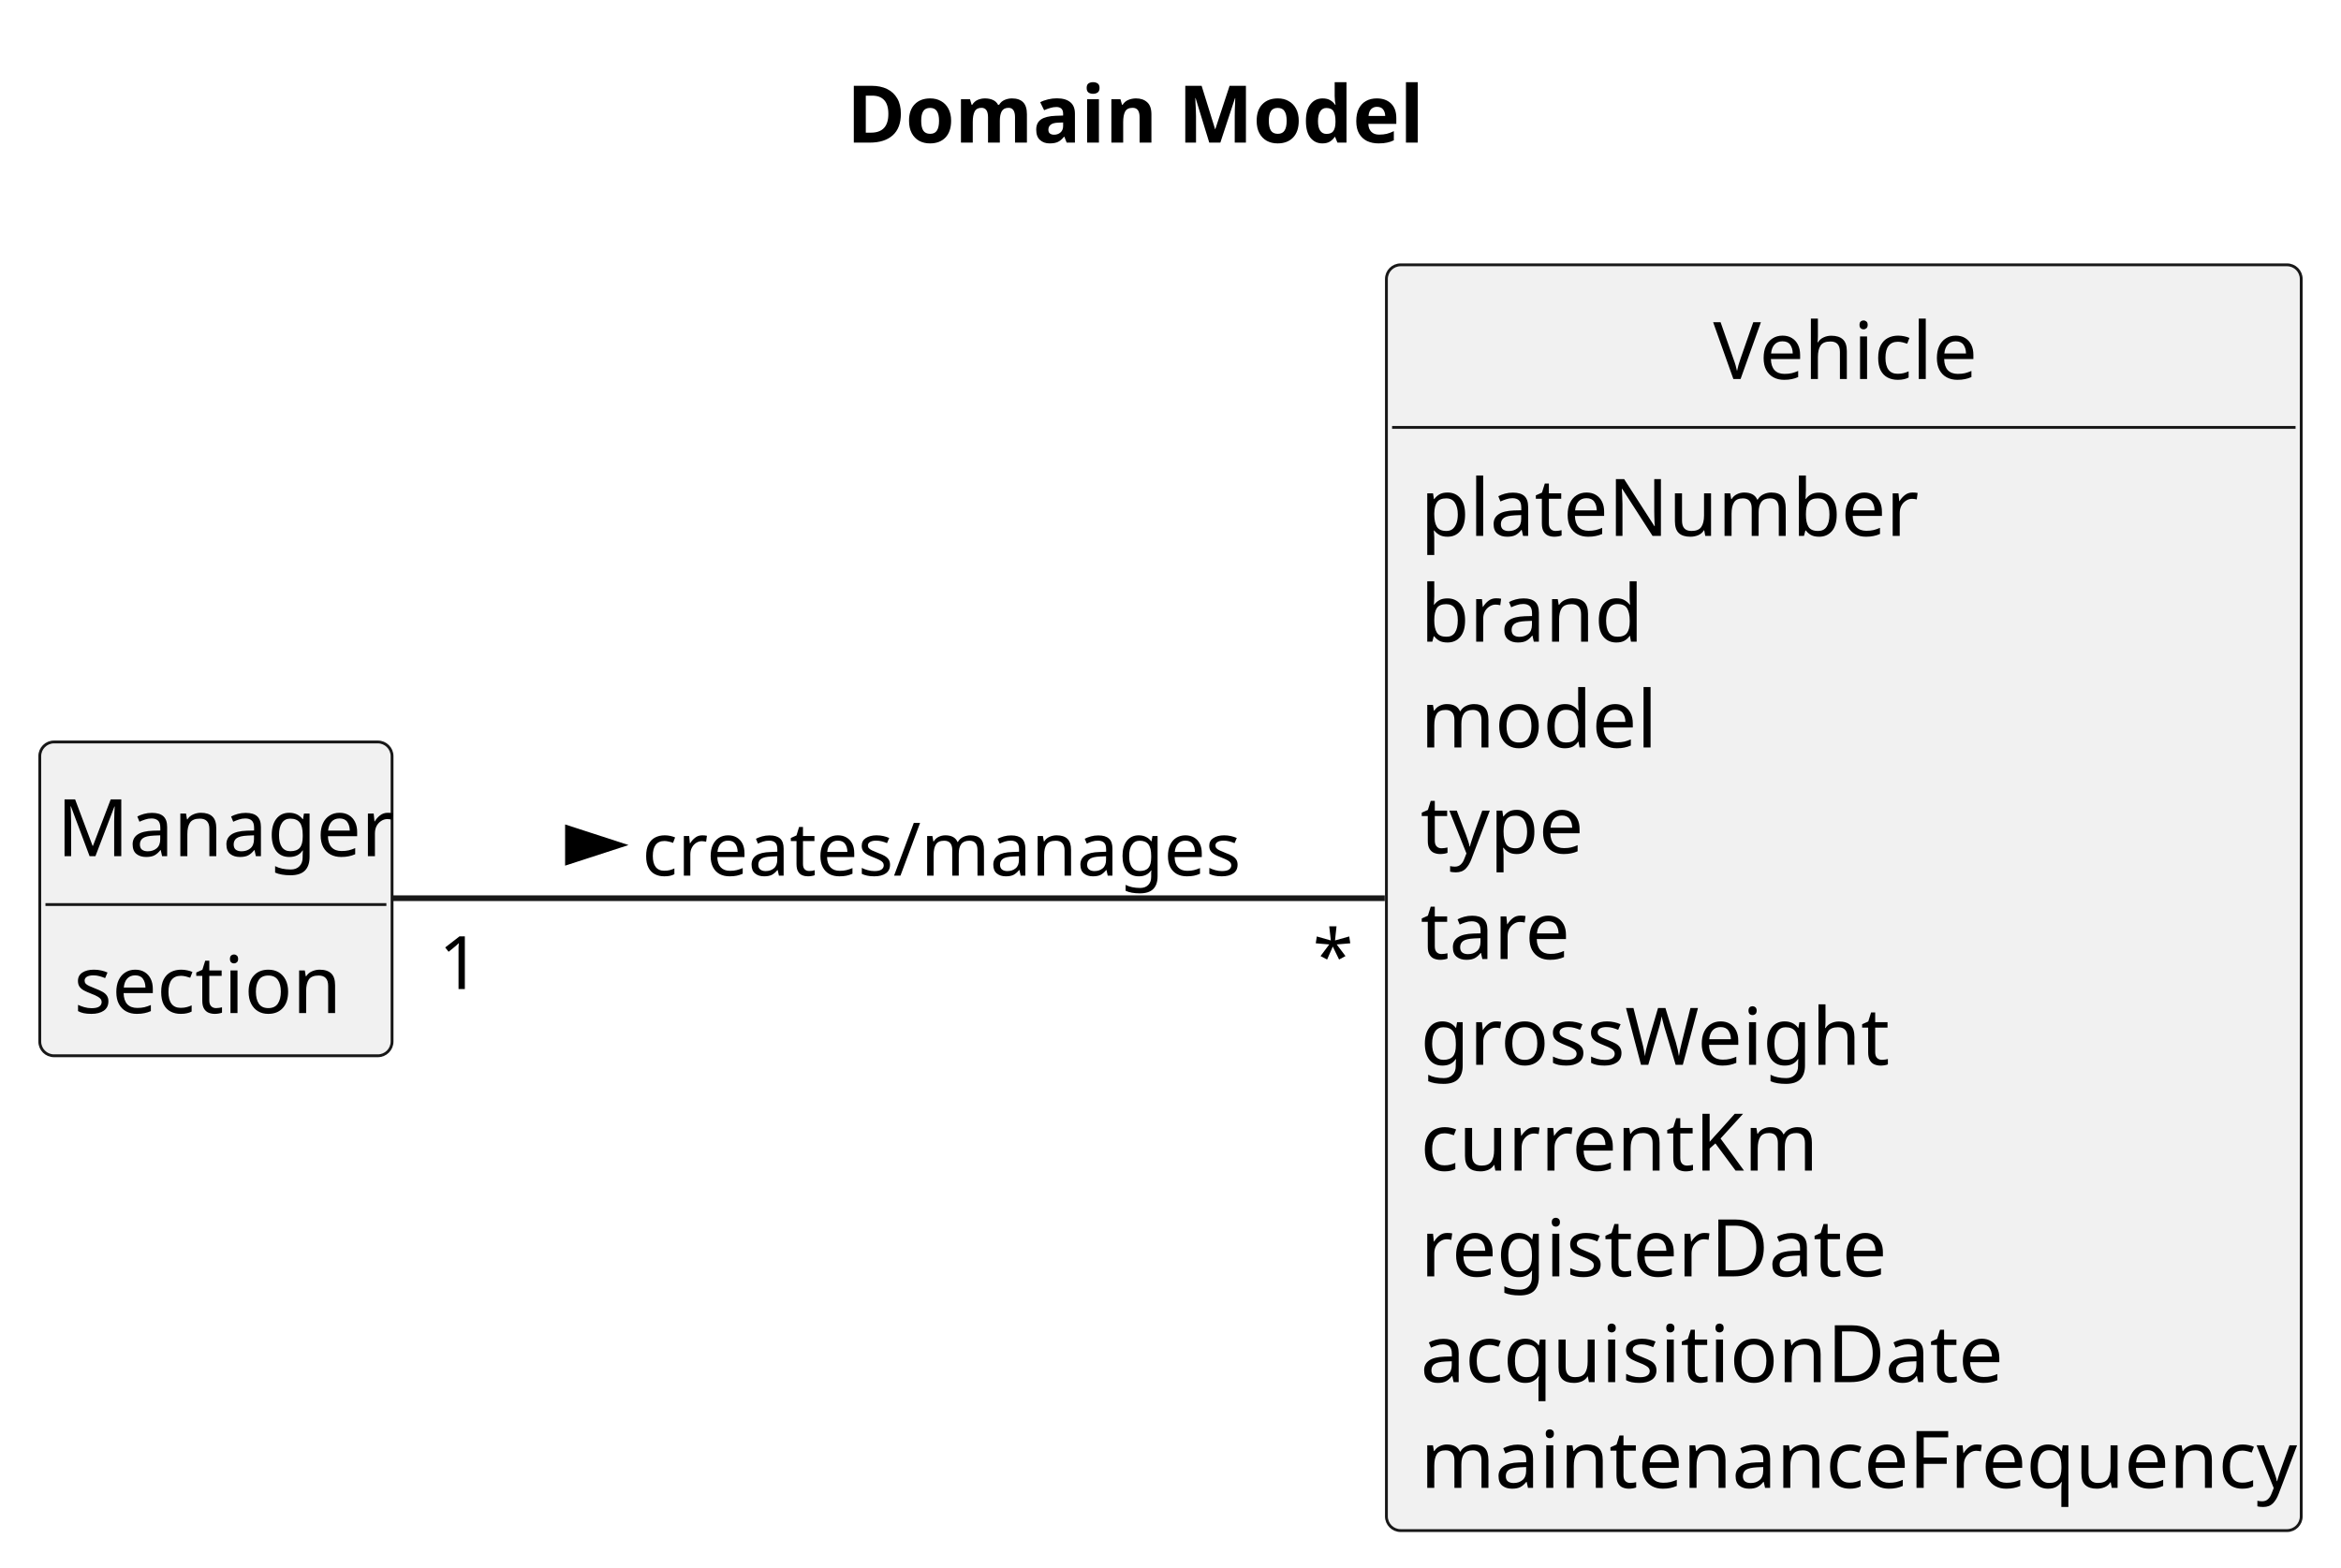
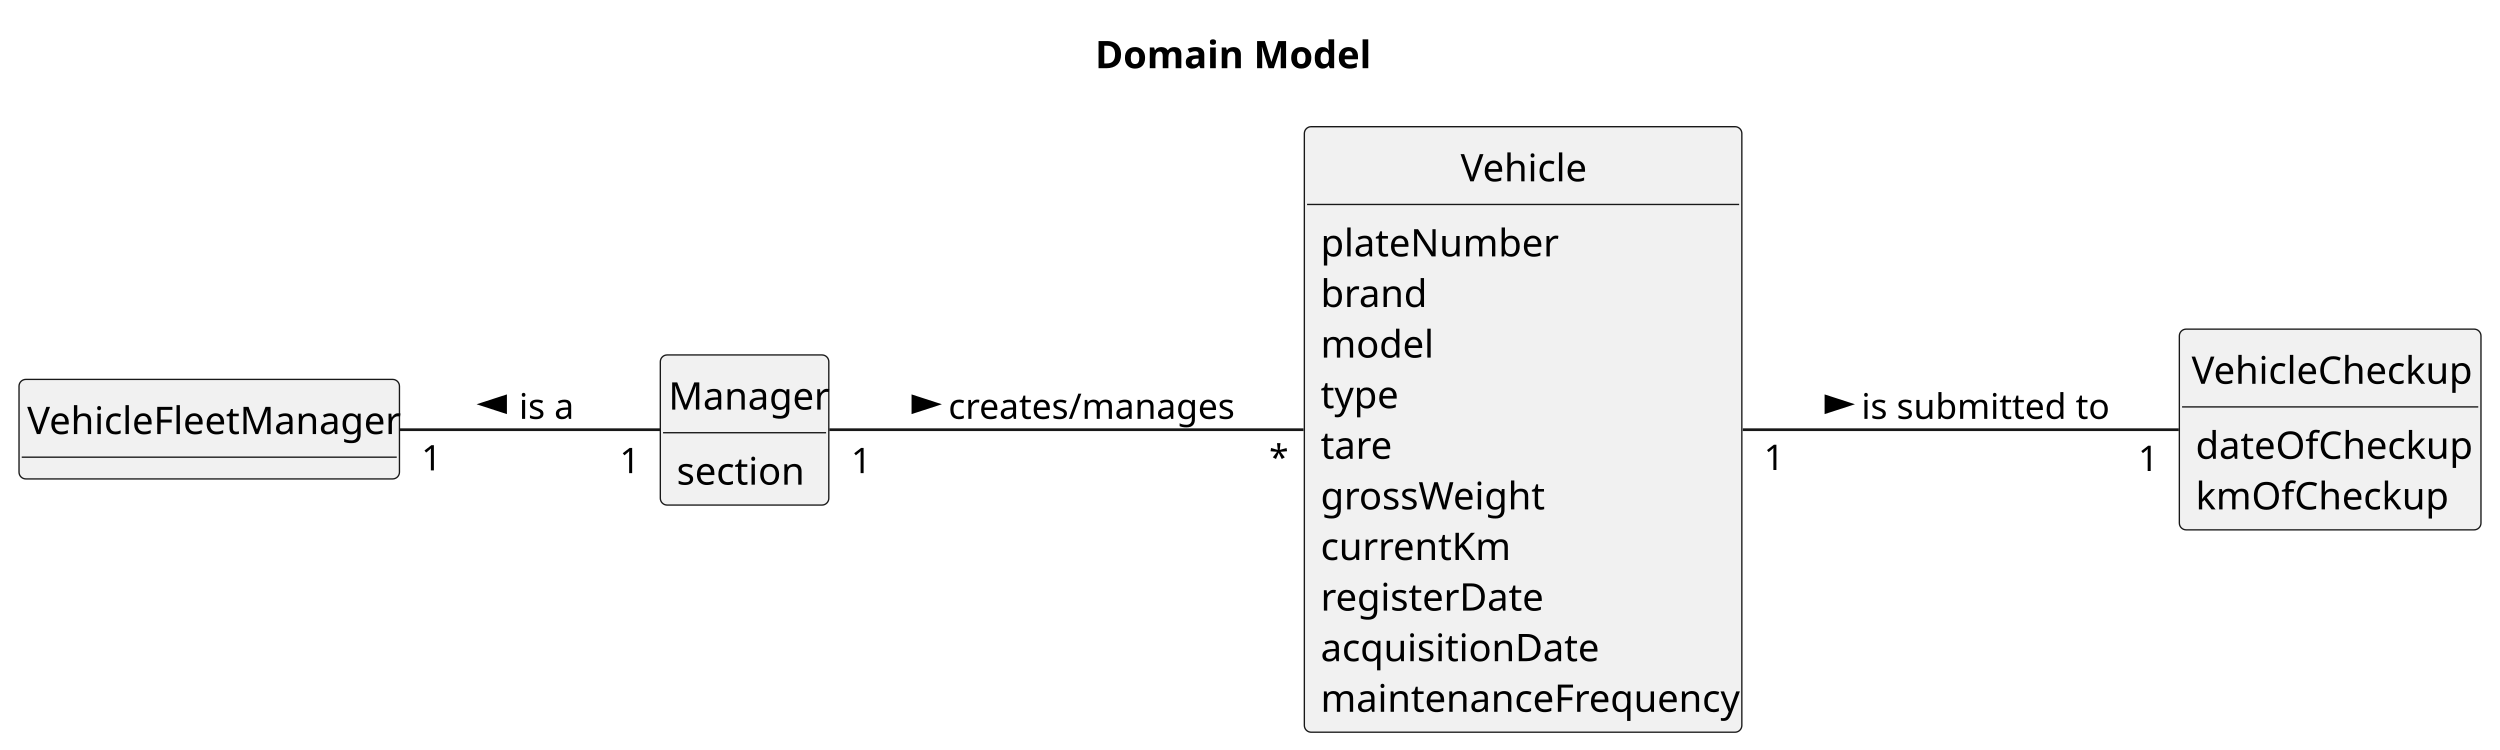
- <svg xmlns="http://www.w3.org/2000/svg" contentStyleType="text/css" height="276px" preserveAspectRatio="none" style="width:412px;height:276px;background:#FFFFFF;" version="1.1" viewBox="0 0 412 276" width="412px" zoomAndPan="magnify">
+ <svg xmlns="http://www.w3.org/2000/svg" contentStyleType="text/css" height="276px" preserveAspectRatio="none" style="width:920px;height:276px;background:#FFFFFF;" version="1.1" viewBox="0 0 920 276" width="920px" zoomAndPan="magnify">
  <defs />
  <g>
-     <text fill="#000000" font-family="sans-serif" font-size="14" font-weight="bold" lengthAdjust="spacing" textLength="100" x="149" y="25.107">Domain Model</text>
+     <text fill="#000000" font-family="sans-serif" font-size="14" font-weight="bold" lengthAdjust="spacing" textLength="100" x="403" y="25.107">Domain Model</text>
+     <g id="elem_VehicleFleetManager">
+       <rect codeLine="14" fill="#F1F1F1" height="36.621" id="VehicleFleetManager" rx="2.5" ry="2.5" style="stroke:#181818;stroke-width:0.5;" width="140" x="7" y="139.621" />
+       <text fill="#000000" font-family="sans-serif" font-size="14" lengthAdjust="spacing" textLength="134" x="10" y="159.728">VehicleFleetManager</text>
+       <line style="stroke:#181818;stroke-width:0.5;" x1="8" x2="146" y1="168.242" y2="168.242" />
+     </g>
+     <g id="elem_VehicleCheckup">
+       <rect codeLine="18" fill="#F1F1F1" height="73.863" id="VehicleCheckup" rx="2.5" ry="2.5" style="stroke:#181818;stroke-width:0.5;" width="111" x="802" y="121.121" />
+       <text fill="#000000" font-family="sans-serif" font-size="14" lengthAdjust="spacing" textLength="102" x="806.5" y="141.228">VehicleCheckup</text>
+       <line style="stroke:#181818;stroke-width:0.5;" x1="803" x2="912" y1="149.742" y2="149.742" />
+       <text fill="#000000" font-family="sans-serif" font-size="14" lengthAdjust="spacing" textLength="99" x="808" y="168.85">dateOfCheckup</text>
+       <text fill="#000000" font-family="sans-serif" font-size="14" lengthAdjust="spacing" textLength="89" x="808" y="187.471">kmOfCheckup</text>
+     </g>
    <g id="elem_Manager">
-       <rect codeLine="14" fill="#F1F1F1" height="55.242" id="Manager" rx="2.5" ry="2.5" style="stroke:#181818;stroke-width:0.5;" width="62" x="7" y="130.621" />
-       <text fill="#000000" font-family="sans-serif" font-size="14" lengthAdjust="spacing" textLength="56" x="10" y="150.728">Manager</text>
-       <line style="stroke:#181818;stroke-width:0.5;" x1="8" x2="68" y1="159.242" y2="159.242" />
-       <text fill="#000000" font-family="sans-serif" font-size="14" lengthAdjust="spacing" textLength="45" x="13" y="178.35">section</text>
+       <rect codeLine="23" fill="#F1F1F1" height="55.242" id="Manager" rx="2.5" ry="2.5" style="stroke:#181818;stroke-width:0.5;" width="62" x="243" y="130.621" />
+       <text fill="#000000" font-family="sans-serif" font-size="14" lengthAdjust="spacing" textLength="56" x="246" y="150.728">Manager</text>
+       <line style="stroke:#181818;stroke-width:0.5;" x1="244" x2="304" y1="159.242" y2="159.242" />
+       <text fill="#000000" font-family="sans-serif" font-size="14" lengthAdjust="spacing" textLength="45" x="249" y="178.35">section</text>
    </g>
    <g id="elem_Vehicle">
-       <rect codeLine="18" fill="#F1F1F1" height="222.832" id="Vehicle" rx="2.5" ry="2.5" style="stroke:#181818;stroke-width:0.5;" width="161" x="244" y="46.621" />
-       <text fill="#000000" font-family="sans-serif" font-size="14" lengthAdjust="spacing" textLength="46" x="301.5" y="66.728">Vehicle</text>
-       <line style="stroke:#181818;stroke-width:0.5;" x1="245" x2="404" y1="75.242" y2="75.242" />
-       <text fill="#000000" font-family="sans-serif" font-size="14" lengthAdjust="spacing" textLength="80" x="250" y="94.35">plateNumber</text>
-       <text fill="#000000" font-family="sans-serif" font-size="14" lengthAdjust="spacing" textLength="37" x="250" y="112.971">brand</text>
-       <text fill="#000000" font-family="sans-serif" font-size="14" lengthAdjust="spacing" textLength="38" x="250" y="131.592">model</text>
-       <text fill="#000000" font-family="sans-serif" font-size="14" lengthAdjust="spacing" textLength="27" x="250" y="150.213">type</text>
-       <text fill="#000000" font-family="sans-serif" font-size="14" lengthAdjust="spacing" textLength="25" x="250" y="168.834">tare</text>
-       <text fill="#000000" font-family="sans-serif" font-size="14" lengthAdjust="spacing" textLength="79" x="250" y="187.455">grossWeight</text>
-       <text fill="#000000" font-family="sans-serif" font-size="14" lengthAdjust="spacing" textLength="65" x="250" y="206.076">currentKm</text>
-       <text fill="#000000" font-family="sans-serif" font-size="14" lengthAdjust="spacing" textLength="78" x="250" y="224.697">registerDate</text>
-       <text fill="#000000" font-family="sans-serif" font-size="14" lengthAdjust="spacing" textLength="97" x="250" y="243.318">acquisitionDate</text>
-       <text fill="#000000" font-family="sans-serif" font-size="14" lengthAdjust="spacing" textLength="149" x="250" y="261.94">maintenanceFrequency</text>
+       <rect codeLine="27" fill="#F1F1F1" height="222.832" id="Vehicle" rx="2.5" ry="2.5" style="stroke:#181818;stroke-width:0.5;" width="161" x="480" y="46.621" />
+       <text fill="#000000" font-family="sans-serif" font-size="14" lengthAdjust="spacing" textLength="46" x="537.5" y="66.728">Vehicle</text>
+       <line style="stroke:#181818;stroke-width:0.5;" x1="481" x2="640" y1="75.242" y2="75.242" />
+       <text fill="#000000" font-family="sans-serif" font-size="14" lengthAdjust="spacing" textLength="80" x="486" y="94.35">plateNumber</text>
+       <text fill="#000000" font-family="sans-serif" font-size="14" lengthAdjust="spacing" textLength="37" x="486" y="112.971">brand</text>
+       <text fill="#000000" font-family="sans-serif" font-size="14" lengthAdjust="spacing" textLength="38" x="486" y="131.592">model</text>
+       <text fill="#000000" font-family="sans-serif" font-size="14" lengthAdjust="spacing" textLength="27" x="486" y="150.213">type</text>
+       <text fill="#000000" font-family="sans-serif" font-size="14" lengthAdjust="spacing" textLength="25" x="486" y="168.834">tare</text>
+       <text fill="#000000" font-family="sans-serif" font-size="14" lengthAdjust="spacing" textLength="79" x="486" y="187.455">grossWeight</text>
+       <text fill="#000000" font-family="sans-serif" font-size="14" lengthAdjust="spacing" textLength="65" x="486" y="206.076">currentKm</text>
+       <text fill="#000000" font-family="sans-serif" font-size="14" lengthAdjust="spacing" textLength="78" x="486" y="224.697">registerDate</text>
+       <text fill="#000000" font-family="sans-serif" font-size="14" lengthAdjust="spacing" textLength="97" x="486" y="243.318">acquisitionDate</text>
+       <text fill="#000000" font-family="sans-serif" font-size="14" lengthAdjust="spacing" textLength="149" x="486" y="261.94">maintenanceFrequency</text>
    </g>
    <g id="link_Manager_Vehicle">
-       <path codeLine="31" d="M69.18,158.121 C110.36,158.121 185.68,158.121 243.71,158.121 " fill="none" id="Manager-Vehicle" style="stroke:#181818;stroke-width:1.0;" />
-       <polygon fill="#000000" points="109,148.767,99.955,145.828,99.955,151.706,109,148.767" style="stroke:#000000;stroke-width:1.0;" />
-       <text fill="#000000" font-family="sans-serif" font-size="13" lengthAdjust="spacing" textLength="100" x="113" y="154.149">creates/manages</text>
-       <text fill="#000000" font-family="sans-serif" font-size="13" lengthAdjust="spacing" textLength="7" x="77.2" y="174.121">1</text>
-       <text fill="#000000" font-family="sans-serif" font-size="13" lengthAdjust="spacing" textLength="5" x="231.032" y="172.954">*</text>
+       <path codeLine="40" d="M305.18,158.121 C346.36,158.121 421.68,158.121 479.71,158.121 " fill="none" id="Manager-Vehicle" style="stroke:#181818;stroke-width:1.0;" />
+       <polygon fill="#000000" points="345,148.767,335.955,145.828,335.955,151.706,345,148.767" style="stroke:#000000;stroke-width:1.0;" />
+       <text fill="#000000" font-family="sans-serif" font-size="13" lengthAdjust="spacing" textLength="100" x="349" y="154.149">creates/manages</text>
+       <text fill="#000000" font-family="sans-serif" font-size="13" lengthAdjust="spacing" textLength="7" x="313.2" y="174.121">1</text>
+       <text fill="#000000" font-family="sans-serif" font-size="13" lengthAdjust="spacing" textLength="5" x="467.032" y="172.954">*</text>
+     </g>
+     <g id="link_VehicleFleetManager_Manager">
+       <path codeLine="41" d="M147.02,158.121 C179.89,158.121 217.49,158.121 243,158.121 " fill="none" id="VehicleFleetManager-Manager" style="stroke:#181818;stroke-width:1.0;" />
+       <polygon fill="#000000" points="177,148.767,186.045,151.706,186.045,145.828,177,148.767" style="stroke:#000000;stroke-width:1.0;" />
+       <text fill="#000000" font-family="sans-serif" font-size="13" lengthAdjust="spacing" textLength="21" x="191" y="154.149">is a</text>
+       <text fill="#000000" font-family="sans-serif" font-size="13" lengthAdjust="spacing" textLength="7" x="155.061" y="173.116">1</text>
+       <text fill="#000000" font-family="sans-serif" font-size="13" lengthAdjust="spacing" textLength="7" x="228.022" y="174.121">1</text>
+     </g>
+     <g id="link_Vehicle_VehicleCheckup">
+       <path codeLine="42" d="M641.33,158.121 C692.18,158.121 756.73,158.121 801.8,158.121 " fill="none" id="Vehicle-VehicleCheckup" style="stroke:#181818;stroke-width:1.0;" />
+       <polygon fill="#000000" points="681,148.767,671.955,145.828,671.955,151.706,681,148.767" style="stroke:#000000;stroke-width:1.0;" />
+       <text fill="#000000" font-family="sans-serif" font-size="13" lengthAdjust="spacing" textLength="86" x="685" y="154.149">is submitted to</text>
+       <text fill="#000000" font-family="sans-serif" font-size="13" lengthAdjust="spacing" textLength="7" x="649.104" y="172.954">1</text>
+       <text fill="#000000" font-family="sans-serif" font-size="13" lengthAdjust="spacing" textLength="7" x="786.845" y="173.32">1</text>
    </g>
  </g>
</svg>
